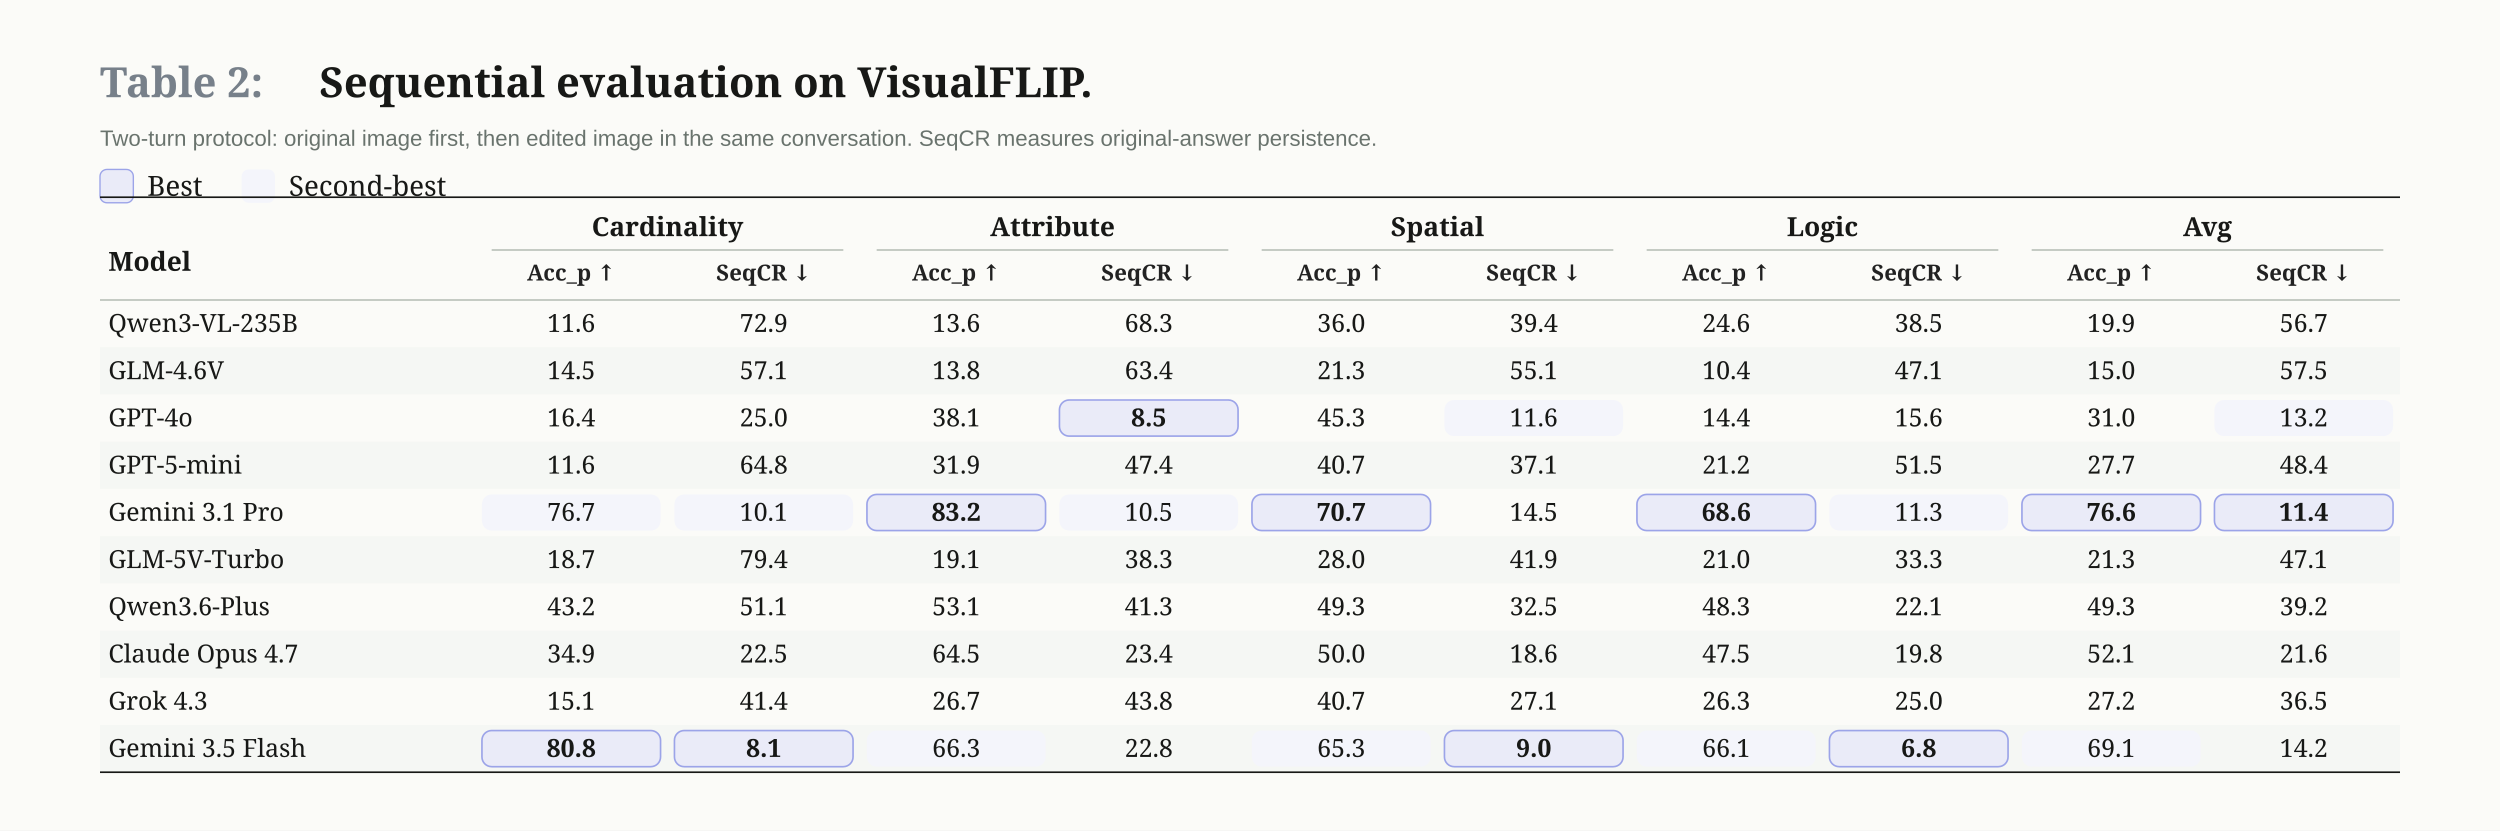
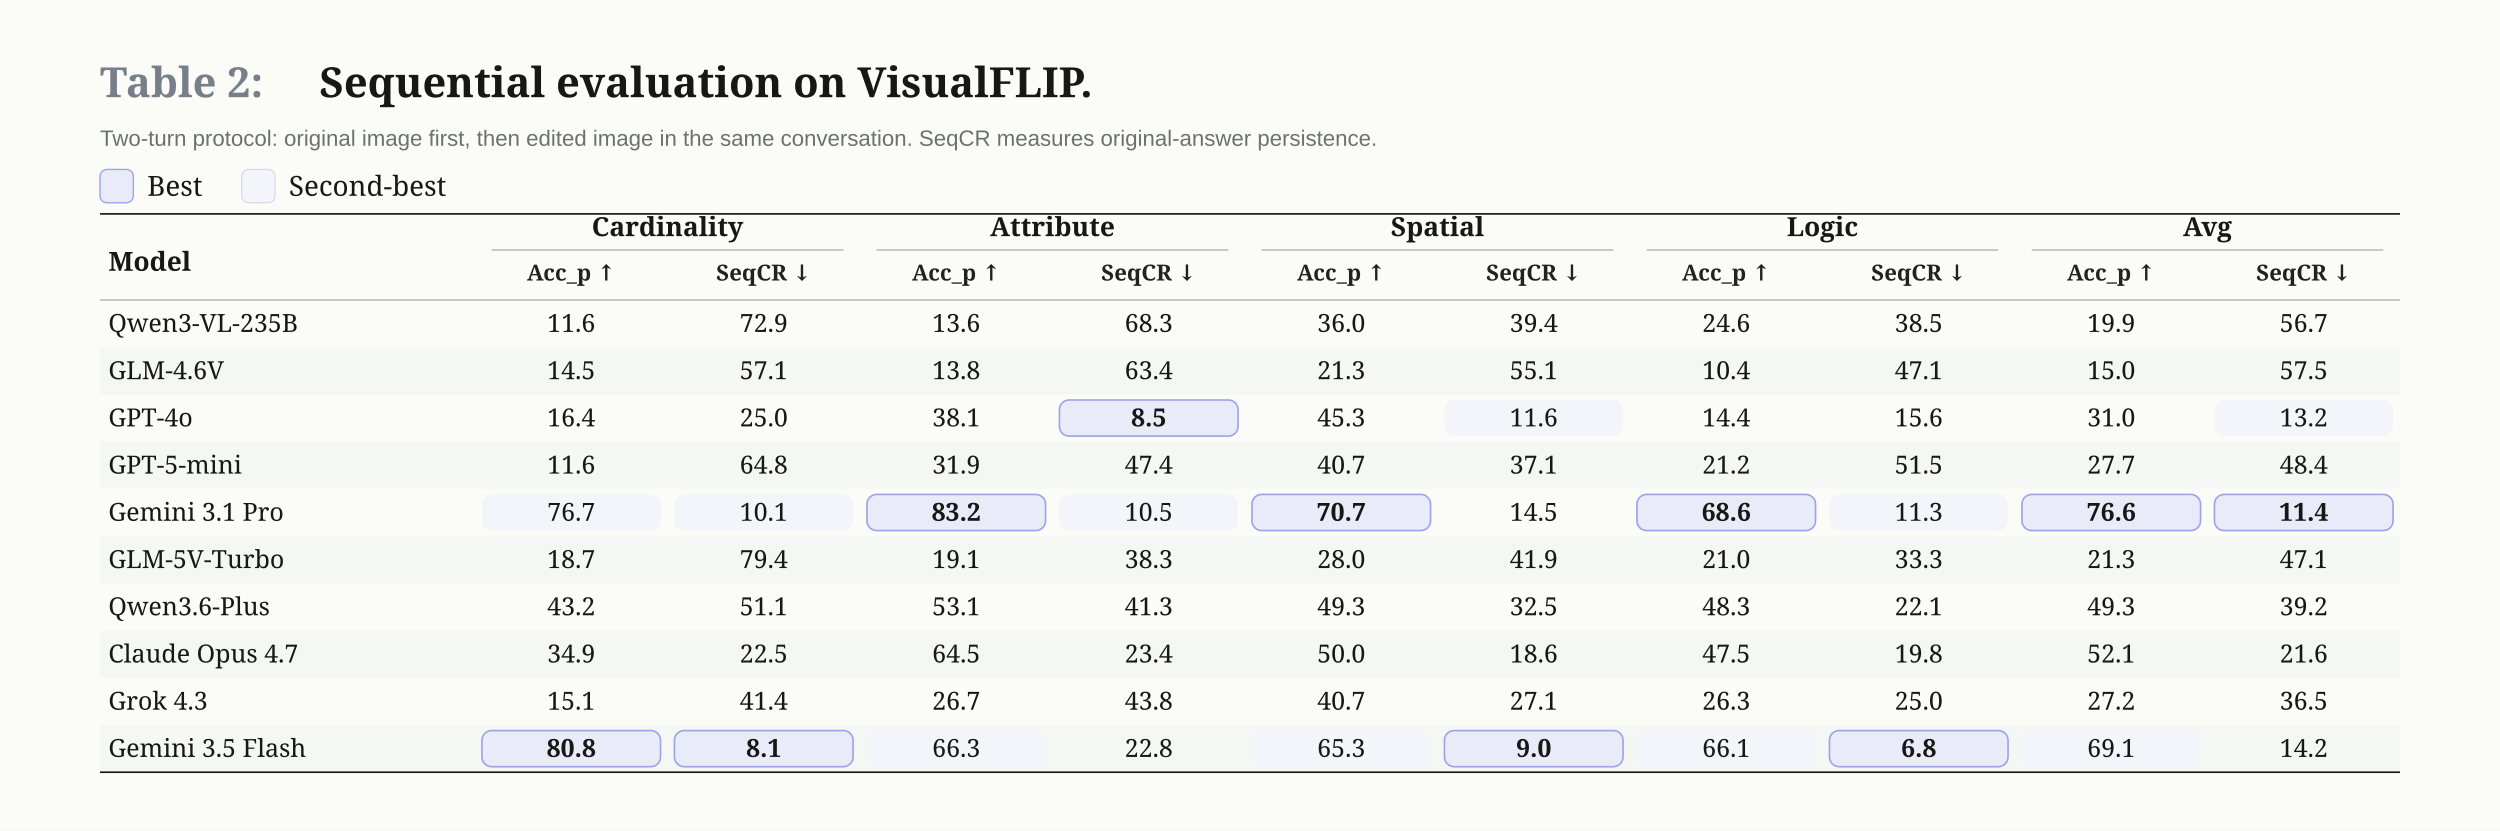
<svg xmlns="http://www.w3.org/2000/svg" width="1800" height="598" viewBox="0 0 1800 598" role="img" aria-labelledby="title desc">
  <style>
- .bg{fill:#fbfbf8}.captionNo{font:700 30px Georgia,serif;fill:#77808a}.captionTitle{font:700 30px Georgia,serif;fill:#171816}.captionSub{font:500 16px Arial,sans-serif;fill:#69736d}.legend{font:500 20px Georgia,serif;fill:#171816}.head{font:700 19px Georgia,serif;fill:#171816}.subhead{font:700 16px Georgia,serif;fill:#222}.model{font:500 18px Georgia,serif;fill:#171816}.group{font:700 17px Arial,sans-serif;fill:#4e5760;letter-spacing:.5px}.num{font:500 18px Georgia,serif;fill:#171816}.strong{font-weight:700}.line{stroke:#171816;stroke-width:1.2}.mid{stroke:#aeb6ae;stroke-width:1}.light{stroke:#dfe4df;stroke-width:1}.stripe{fill:#f5f7f4}.groupBg{fill:#fff}.bestFill{fill:#eaebf8;stroke:#9ca4e8;stroke-width:1.2}.secondFill{fill:#f4f5fb}.bestSwatch{fill:#eaebf8;stroke:#9ca4e8}.secondSwatch{fill:#f4f5fb}
+ .bg{fill:#fbfbf8}.captionNo{font:700 30px Georgia,serif;fill:#77808a}.captionTitle{font:700 30px Georgia,serif;fill:#171816}.captionSub{font:500 16px Arial,sans-serif;fill:#69736d}.legend{font:500 20px Georgia,serif;fill:#171816}.head{font:700 19px Georgia,serif;fill:#171816}.subhead{font:700 16px Georgia,serif;fill:#222}.model{font:500 18px Georgia,serif;fill:#171816}.group{font:700 17px Arial,sans-serif;fill:#4e5760;letter-spacing:.5px}.num{font:500 18px Georgia,serif;fill:#171816}.strong{font-weight:700}.line{stroke:#171816;stroke-width:1.2}.mid{stroke:#aeb6ae;stroke-width:1}.light{stroke:#dfe4df;stroke-width:1}.stripe{fill:#f5f7f4}.groupBg{fill:#fff}.bestFill{fill:#eaebf8;stroke:#9ca4e8;stroke-width:1.2}.secondFill{fill:#f4f5fb}.bestSwatch{fill:#eaebf8;stroke:#9ca4e8}.secondSwatch{fill:#f4f5fb;stroke:#d8dbef}
</style>
  <rect class="bg" width="1800" height="598" />
  <text x="72" y="70" class="captionNo" text-anchor="start">Table 2:</text>
  <text x="230" y="70" class="captionTitle" text-anchor="start">Sequential evaluation on VisualFLIP.</text>
  <text x="72" y="105" class="captionSub" text-anchor="start">Two-turn protocol: original image first, then edited image in the same conversation. SeqCR measures original-answer persistence.</text>
  <rect x="72" y="122" width="24" height="24" rx="5" class="bestSwatch" />
  <text x="106" y="141" class="legend" text-anchor="start">Best</text>
  <rect x="174" y="122" width="24" height="24" rx="5" class="secondSwatch" />
  <text x="208" y="141" class="legend" text-anchor="start">Second-best</text>
-   <line x1="72" y1="142" x2="1728" y2="142" class="line" />
+   <line x1="72" y1="154" x2="1728" y2="154" class="line" />
  <text x="78" y="195" class="head" text-anchor="start">Model</text>
  <text x="480.6" y="170" class="head" text-anchor="middle">Cardinality</text>
  <line x1="354" y1="180" x2="607.2" y2="180" class="mid" />
  <text x="411.3" y="202" class="subhead" text-anchor="middle">Acc_p ↑</text>
  <text x="549.9" y="202" class="subhead" text-anchor="middle">SeqCR ↓</text>
  <text x="757.8" y="170" class="head" text-anchor="middle">Attribute</text>
  <line x1="631.2" y1="180" x2="884.4" y2="180" class="mid" />
  <text x="688.5" y="202" class="subhead" text-anchor="middle">Acc_p ↑</text>
  <text x="827.1" y="202" class="subhead" text-anchor="middle">SeqCR ↓</text>
  <text x="1035" y="170" class="head" text-anchor="middle">Spatial</text>
  <line x1="908.4" y1="180" x2="1161.6" y2="180" class="mid" />
  <text x="965.7" y="202" class="subhead" text-anchor="middle">Acc_p ↑</text>
  <text x="1104.3" y="202" class="subhead" text-anchor="middle">SeqCR ↓</text>
  <text x="1312.2" y="170" class="head" text-anchor="middle">Logic</text>
  <line x1="1185.6" y1="180" x2="1438.8" y2="180" class="mid" />
  <text x="1242.9" y="202" class="subhead" text-anchor="middle">Acc_p ↑</text>
  <text x="1381.5" y="202" class="subhead" text-anchor="middle">SeqCR ↓</text>
  <text x="1589.4" y="170" class="head" text-anchor="middle">Avg</text>
  <line x1="1462.8" y1="180" x2="1716" y2="180" class="mid" />
  <text x="1520.1" y="202" class="subhead" text-anchor="middle">Acc_p ↑</text>
  <text x="1658.7" y="202" class="subhead" text-anchor="middle">SeqCR ↓</text>
  <line x1="72" y1="216" x2="1728" y2="216" class="mid" />
  <text x="78" y="239" class="model">Qwen3-VL-235B</text>
  <text x="411.3" y="239" class="num" text-anchor="middle">11.6</text>
  <text x="549.9" y="239" class="num" text-anchor="middle">72.9</text>
  <text x="688.5" y="239" class="num" text-anchor="middle">13.6</text>
  <text x="827.1" y="239" class="num" text-anchor="middle">68.3</text>
  <text x="965.7" y="239" class="num" text-anchor="middle">36.0</text>
  <text x="1104.3" y="239" class="num" text-anchor="middle">39.4</text>
  <text x="1242.9" y="239" class="num" text-anchor="middle">24.6</text>
  <text x="1381.5" y="239" class="num" text-anchor="middle">38.5</text>
  <text x="1520.1" y="239" class="num" text-anchor="middle">19.9</text>
  <text x="1658.7" y="239" class="num" text-anchor="middle">56.7</text>
  <rect x="72" y="250" width="1656" height="34" class="stripe" />
  <text x="78" y="273" class="model">GLM-4.6V</text>
  <text x="411.3" y="273" class="num" text-anchor="middle">14.5</text>
  <text x="549.9" y="273" class="num" text-anchor="middle">57.1</text>
  <text x="688.5" y="273" class="num" text-anchor="middle">13.8</text>
  <text x="827.1" y="273" class="num" text-anchor="middle">63.4</text>
  <text x="965.7" y="273" class="num" text-anchor="middle">21.3</text>
  <text x="1104.3" y="273" class="num" text-anchor="middle">55.1</text>
  <text x="1242.9" y="273" class="num" text-anchor="middle">10.4</text>
  <text x="1381.5" y="273" class="num" text-anchor="middle">47.1</text>
  <text x="1520.1" y="273" class="num" text-anchor="middle">15.0</text>
  <text x="1658.7" y="273" class="num" text-anchor="middle">57.5</text>
  <text x="78" y="307" class="model">GPT-4o</text>
  <text x="411.3" y="307" class="num" text-anchor="middle">16.4</text>
  <text x="549.9" y="307" class="num" text-anchor="middle">25.0</text>
  <text x="688.5" y="307" class="num" text-anchor="middle">38.1</text>
  <rect x="762.8" y="288" width="128.6" height="26" rx="7" class="bestFill" />
  <text x="827.1" y="307" class="num strong" text-anchor="middle">8.5</text>
  <text x="965.7" y="307" class="num" text-anchor="middle">45.3</text>
  <rect x="1040" y="288" width="128.6" height="26" rx="7" class="secondFill" />
  <text x="1104.3" y="307" class="num" text-anchor="middle">11.6</text>
  <text x="1242.9" y="307" class="num" text-anchor="middle">14.4</text>
  <text x="1381.5" y="307" class="num" text-anchor="middle">15.6</text>
  <text x="1520.1" y="307" class="num" text-anchor="middle">31.0</text>
  <rect x="1594.4" y="288" width="128.6" height="26" rx="7" class="secondFill" />
  <text x="1658.7" y="307" class="num" text-anchor="middle">13.2</text>
  <rect x="72" y="318" width="1656" height="34" class="stripe" />
  <text x="78" y="341" class="model">GPT-5-mini</text>
  <text x="411.3" y="341" class="num" text-anchor="middle">11.6</text>
  <text x="549.9" y="341" class="num" text-anchor="middle">64.8</text>
  <text x="688.5" y="341" class="num" text-anchor="middle">31.9</text>
  <text x="827.1" y="341" class="num" text-anchor="middle">47.4</text>
  <text x="965.7" y="341" class="num" text-anchor="middle">40.7</text>
  <text x="1104.3" y="341" class="num" text-anchor="middle">37.1</text>
  <text x="1242.9" y="341" class="num" text-anchor="middle">21.2</text>
  <text x="1381.5" y="341" class="num" text-anchor="middle">51.5</text>
  <text x="1520.1" y="341" class="num" text-anchor="middle">27.7</text>
  <text x="1658.7" y="341" class="num" text-anchor="middle">48.4</text>
  <text x="78" y="375" class="model">Gemini 3.1 Pro</text>
  <rect x="347" y="356" width="128.6" height="26" rx="7" class="secondFill" />
  <text x="411.3" y="375" class="num" text-anchor="middle">76.7</text>
  <rect x="485.6" y="356" width="128.6" height="26" rx="7" class="secondFill" />
  <text x="549.9" y="375" class="num" text-anchor="middle">10.1</text>
  <rect x="624.2" y="356" width="128.6" height="26" rx="7" class="bestFill" />
  <text x="688.5" y="375" class="num strong" text-anchor="middle">83.2</text>
  <rect x="762.8" y="356" width="128.6" height="26" rx="7" class="secondFill" />
  <text x="827.1" y="375" class="num" text-anchor="middle">10.5</text>
  <rect x="901.4" y="356" width="128.6" height="26" rx="7" class="bestFill" />
  <text x="965.7" y="375" class="num strong" text-anchor="middle">70.7</text>
  <text x="1104.3" y="375" class="num" text-anchor="middle">14.5</text>
  <rect x="1178.6" y="356" width="128.6" height="26" rx="7" class="bestFill" />
  <text x="1242.9" y="375" class="num strong" text-anchor="middle">68.6</text>
  <rect x="1317.2" y="356" width="128.6" height="26" rx="7" class="secondFill" />
  <text x="1381.5" y="375" class="num" text-anchor="middle">11.3</text>
  <rect x="1455.8" y="356" width="128.6" height="26" rx="7" class="bestFill" />
  <text x="1520.1" y="375" class="num strong" text-anchor="middle">76.6</text>
  <rect x="1594.4" y="356" width="128.6" height="26" rx="7" class="bestFill" />
  <text x="1658.7" y="375" class="num strong" text-anchor="middle">11.4</text>
  <rect x="72" y="386" width="1656" height="34" class="stripe" />
  <text x="78" y="409" class="model">GLM-5V-Turbo</text>
  <text x="411.3" y="409" class="num" text-anchor="middle">18.7</text>
  <text x="549.9" y="409" class="num" text-anchor="middle">79.4</text>
  <text x="688.5" y="409" class="num" text-anchor="middle">19.1</text>
  <text x="827.1" y="409" class="num" text-anchor="middle">38.3</text>
  <text x="965.7" y="409" class="num" text-anchor="middle">28.0</text>
  <text x="1104.3" y="409" class="num" text-anchor="middle">41.9</text>
  <text x="1242.9" y="409" class="num" text-anchor="middle">21.0</text>
  <text x="1381.5" y="409" class="num" text-anchor="middle">33.3</text>
  <text x="1520.1" y="409" class="num" text-anchor="middle">21.3</text>
  <text x="1658.7" y="409" class="num" text-anchor="middle">47.1</text>
  <text x="78" y="443" class="model">Qwen3.6-Plus</text>
  <text x="411.3" y="443" class="num" text-anchor="middle">43.2</text>
  <text x="549.9" y="443" class="num" text-anchor="middle">51.1</text>
  <text x="688.5" y="443" class="num" text-anchor="middle">53.1</text>
  <text x="827.1" y="443" class="num" text-anchor="middle">41.3</text>
  <text x="965.7" y="443" class="num" text-anchor="middle">49.3</text>
  <text x="1104.3" y="443" class="num" text-anchor="middle">32.5</text>
  <text x="1242.9" y="443" class="num" text-anchor="middle">48.3</text>
  <text x="1381.5" y="443" class="num" text-anchor="middle">22.1</text>
  <text x="1520.1" y="443" class="num" text-anchor="middle">49.3</text>
  <text x="1658.7" y="443" class="num" text-anchor="middle">39.2</text>
  <rect x="72" y="454" width="1656" height="34" class="stripe" />
  <text x="78" y="477" class="model">Claude Opus 4.7</text>
  <text x="411.3" y="477" class="num" text-anchor="middle">34.9</text>
  <text x="549.9" y="477" class="num" text-anchor="middle">22.5</text>
  <text x="688.5" y="477" class="num" text-anchor="middle">64.5</text>
  <text x="827.1" y="477" class="num" text-anchor="middle">23.4</text>
  <text x="965.7" y="477" class="num" text-anchor="middle">50.0</text>
  <text x="1104.3" y="477" class="num" text-anchor="middle">18.6</text>
  <text x="1242.9" y="477" class="num" text-anchor="middle">47.5</text>
  <text x="1381.5" y="477" class="num" text-anchor="middle">19.8</text>
  <text x="1520.1" y="477" class="num" text-anchor="middle">52.1</text>
  <text x="1658.7" y="477" class="num" text-anchor="middle">21.6</text>
  <text x="78" y="511" class="model">Grok 4.3</text>
  <text x="411.3" y="511" class="num" text-anchor="middle">15.1</text>
  <text x="549.9" y="511" class="num" text-anchor="middle">41.4</text>
  <text x="688.5" y="511" class="num" text-anchor="middle">26.7</text>
  <text x="827.1" y="511" class="num" text-anchor="middle">43.8</text>
  <text x="965.7" y="511" class="num" text-anchor="middle">40.7</text>
  <text x="1104.3" y="511" class="num" text-anchor="middle">27.1</text>
  <text x="1242.9" y="511" class="num" text-anchor="middle">26.3</text>
  <text x="1381.5" y="511" class="num" text-anchor="middle">25.0</text>
  <text x="1520.1" y="511" class="num" text-anchor="middle">27.2</text>
  <text x="1658.7" y="511" class="num" text-anchor="middle">36.5</text>
  <rect x="72" y="522" width="1656" height="34" class="stripe" />
  <text x="78" y="545" class="model">Gemini 3.5 Flash</text>
  <rect x="347" y="526" width="128.6" height="26" rx="7" class="bestFill" />
  <text x="411.3" y="545" class="num strong" text-anchor="middle">80.8</text>
  <rect x="485.6" y="526" width="128.6" height="26" rx="7" class="bestFill" />
  <text x="549.9" y="545" class="num strong" text-anchor="middle">8.1</text>
  <rect x="624.2" y="526" width="128.6" height="26" rx="7" class="secondFill" />
  <text x="688.5" y="545" class="num" text-anchor="middle">66.3</text>
  <text x="827.1" y="545" class="num" text-anchor="middle">22.8</text>
  <rect x="901.4" y="526" width="128.6" height="26" rx="7" class="secondFill" />
  <text x="965.7" y="545" class="num" text-anchor="middle">65.3</text>
  <rect x="1040" y="526" width="128.6" height="26" rx="7" class="bestFill" />
  <text x="1104.3" y="545" class="num strong" text-anchor="middle">9.0</text>
  <rect x="1178.6" y="526" width="128.6" height="26" rx="7" class="secondFill" />
  <text x="1242.9" y="545" class="num" text-anchor="middle">66.1</text>
  <rect x="1317.2" y="526" width="128.6" height="26" rx="7" class="bestFill" />
  <text x="1381.5" y="545" class="num strong" text-anchor="middle">6.8</text>
  <rect x="1455.8" y="526" width="128.6" height="26" rx="7" class="secondFill" />
  <text x="1520.1" y="545" class="num" text-anchor="middle">69.1</text>
  <text x="1658.7" y="545" class="num" text-anchor="middle">14.2</text>
  <line x1="72" y1="556" x2="1728" y2="556" class="line" />
</svg>
